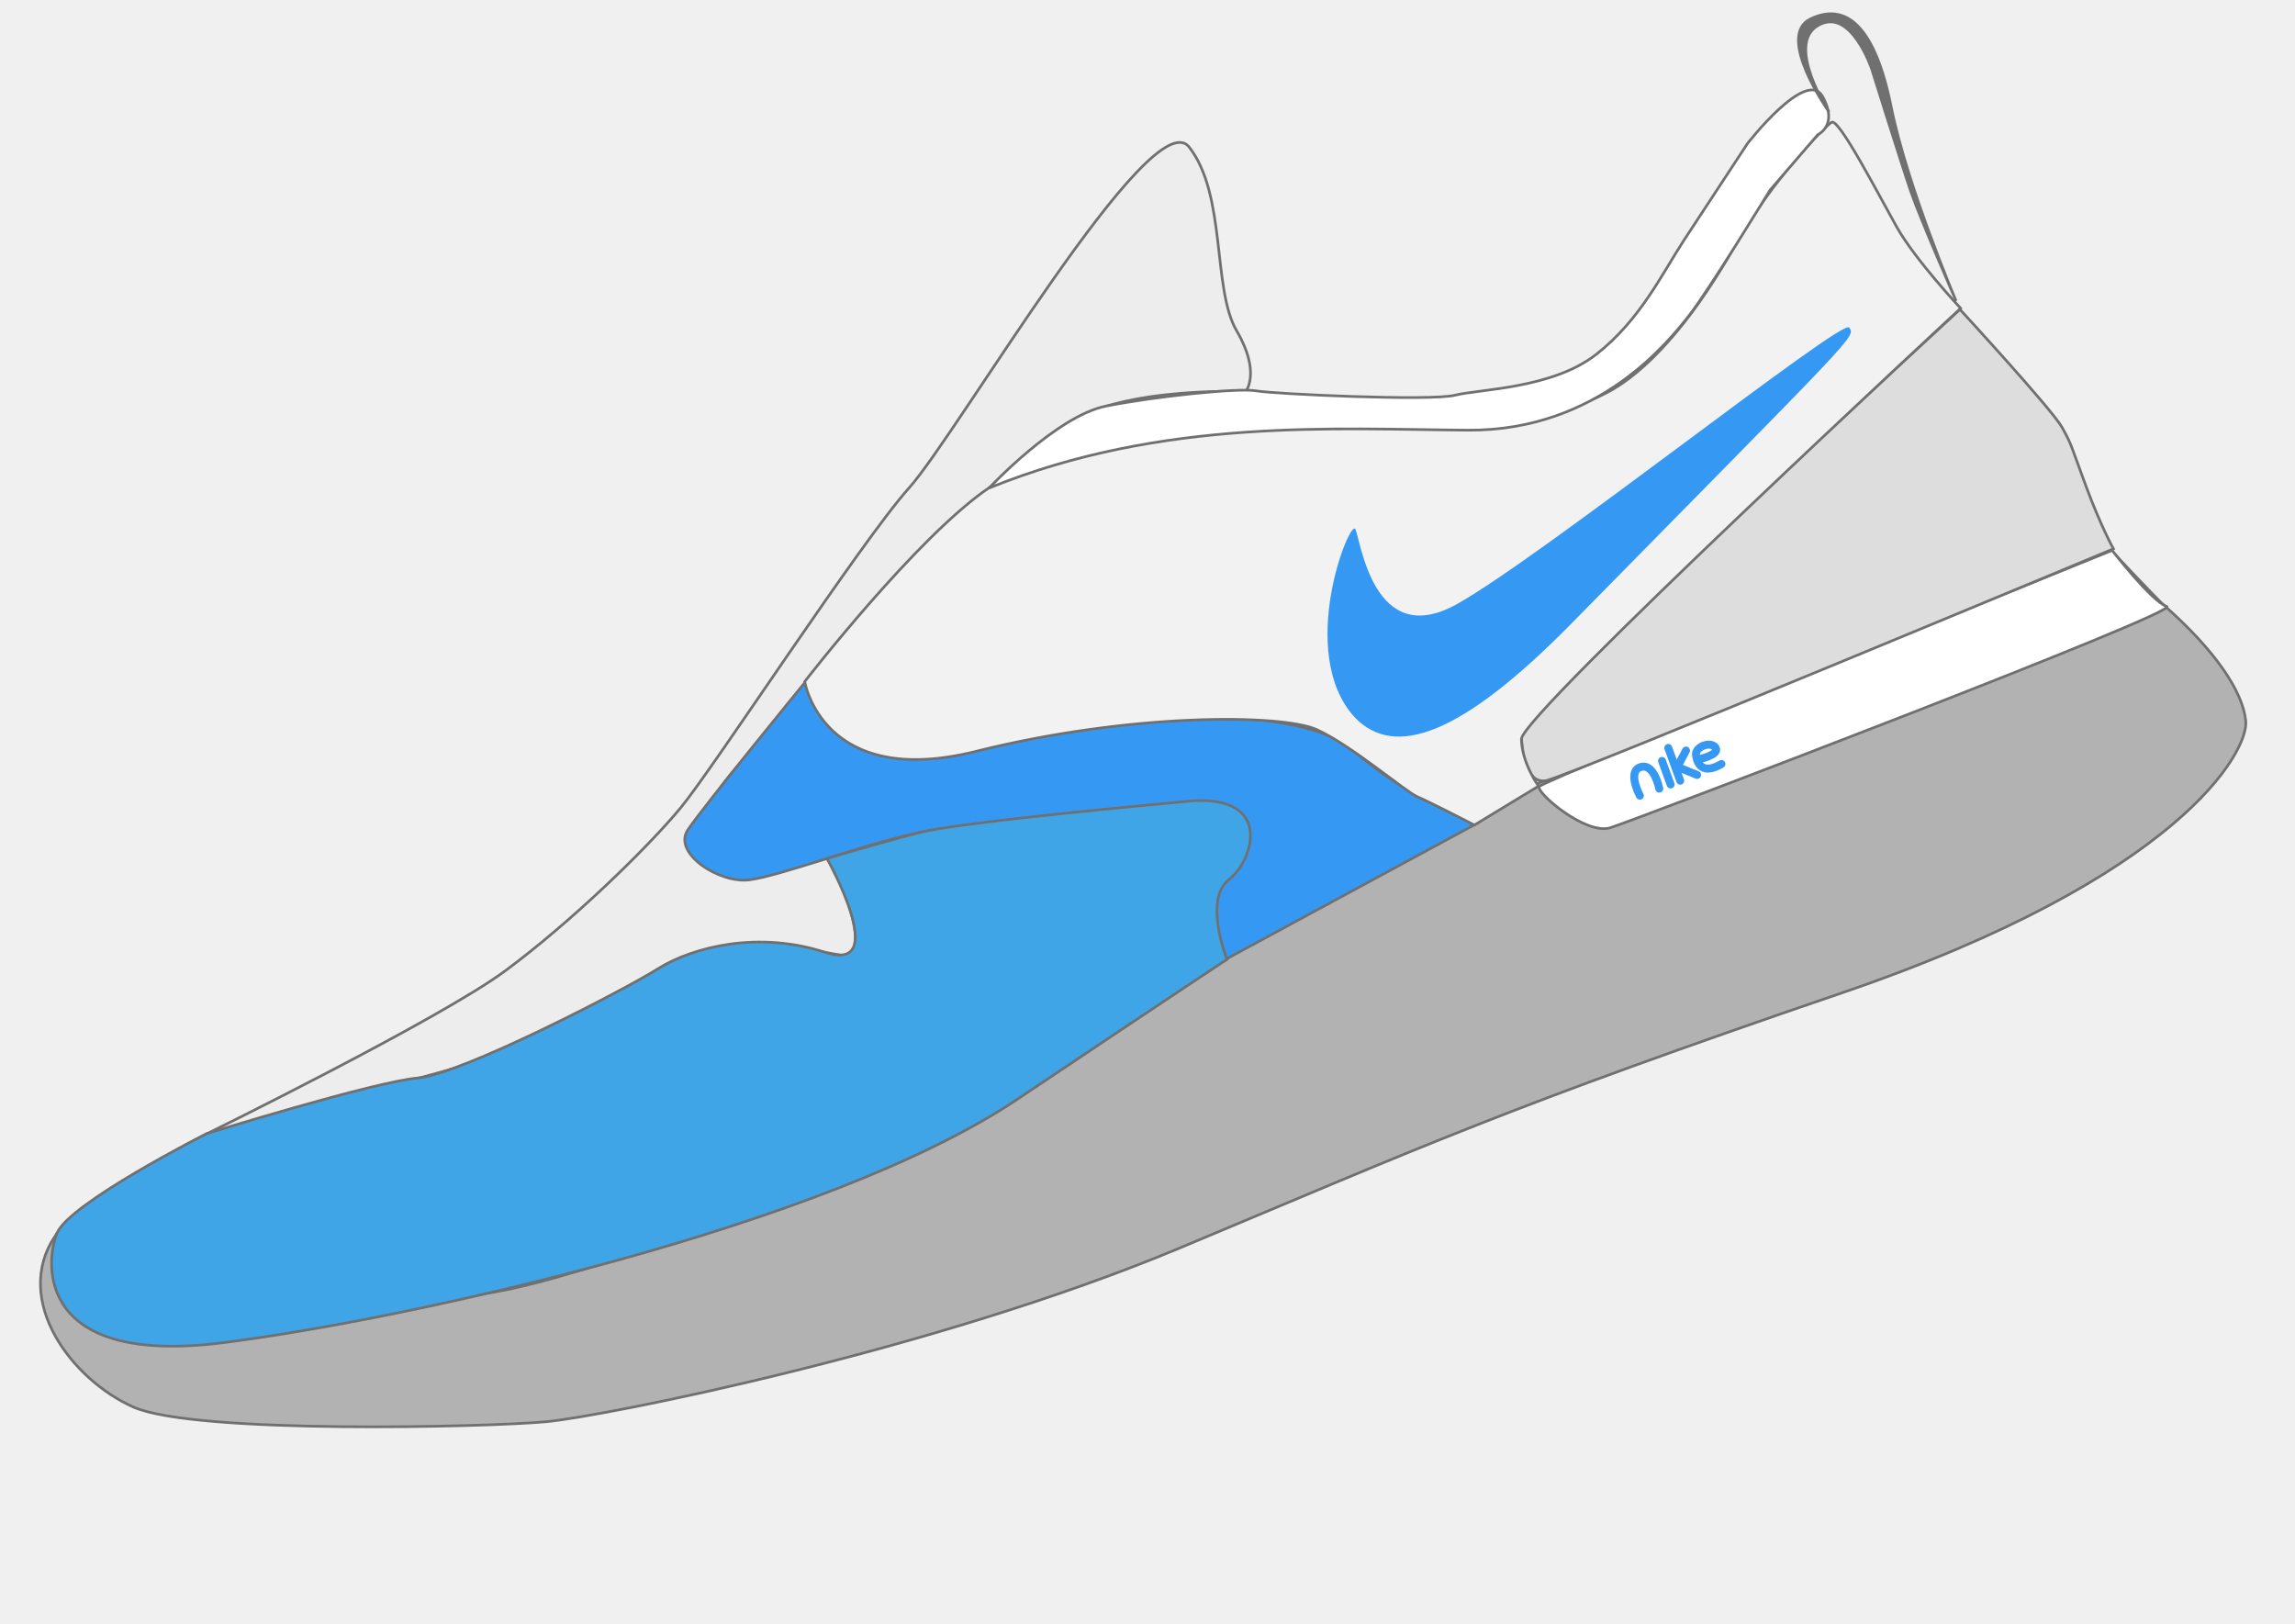
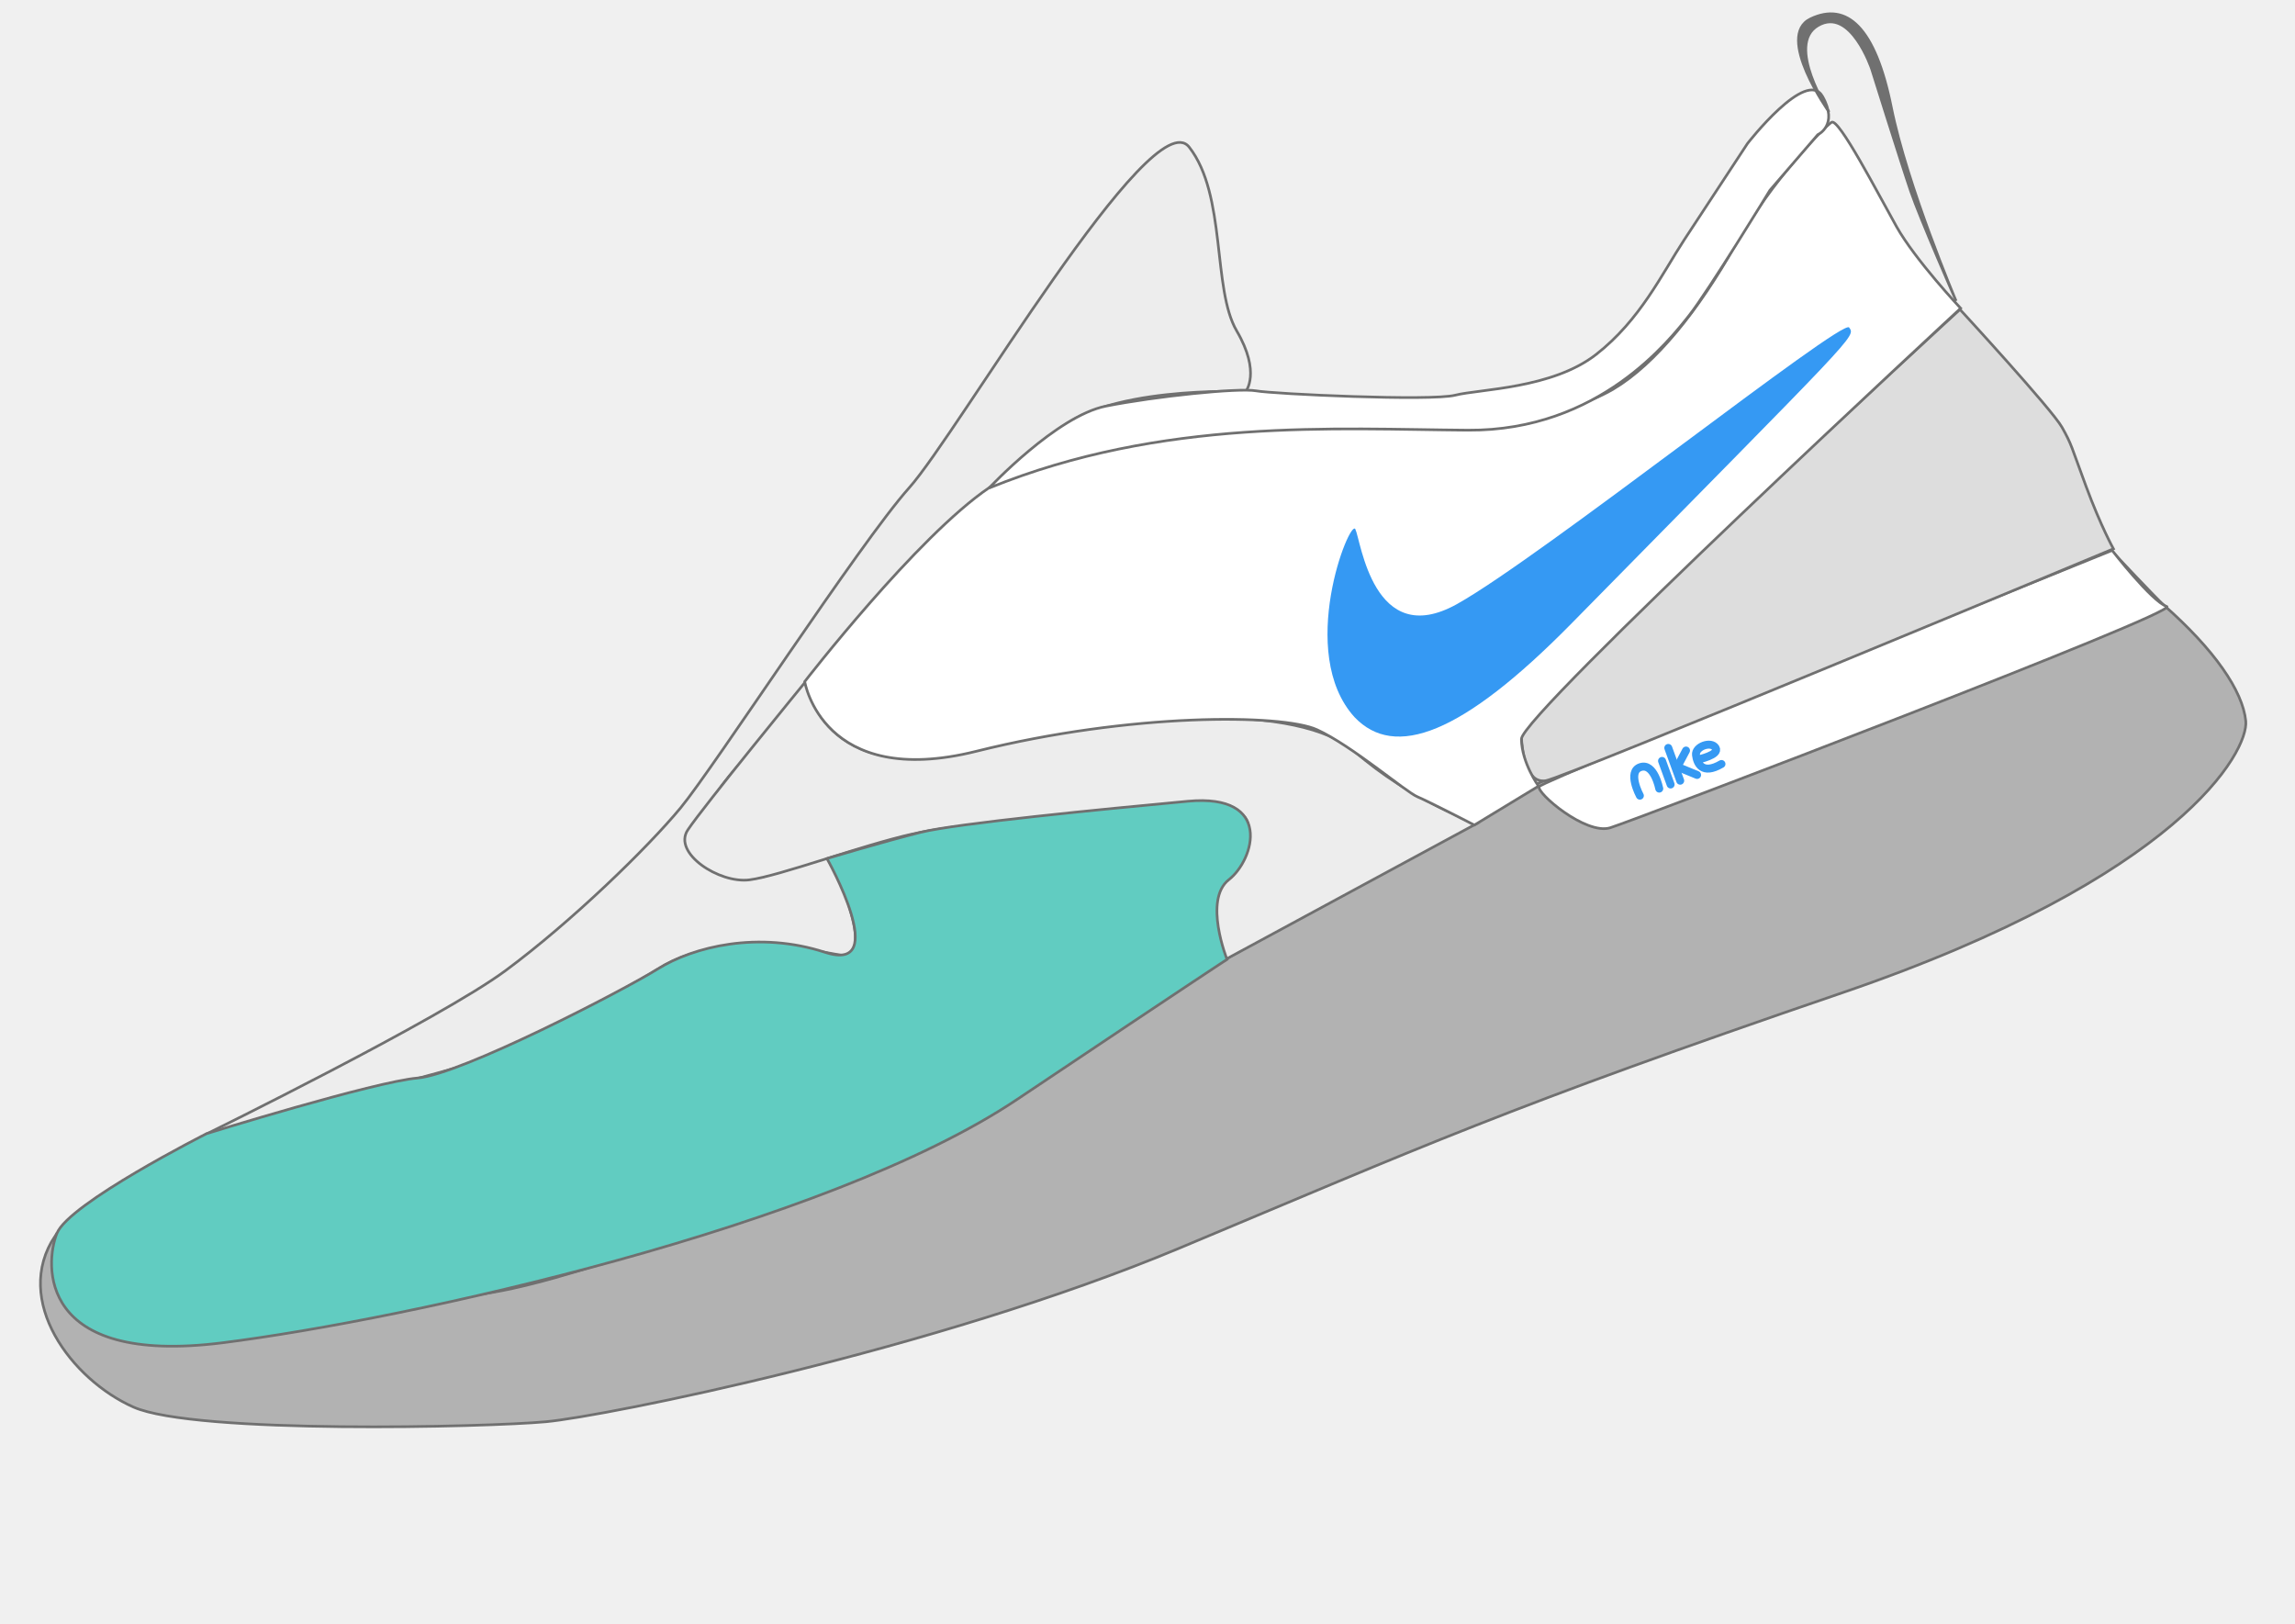
<svg xmlns="http://www.w3.org/2000/svg" width="865.48" height="612.398" viewBox="0 0 865.48 612.398">
  <g id="landing-shoe" transform="translate(-74.951 242.479) rotate(-20)">
    <path id="bottom" d="M13.483,0c-23.61,17.3-12.656,53.126,5.7,70.756s122.834,52.767,144.29,58.4,147.059,24.9,246.766,20.189,133.181-7.656,267.937-5.006,175.2-33.172,178.037-44.265-1.988-29.386-14.046-51.519c-1.929-3.541-11.393-25.677-11.393-25.677L596.076,30.905s-61.764,9.971-132.893,22.123S364.047,77.579,311.56,79.513,186.2,82.719,155.261,75.18,89.122,68.418,60.58,56.609,26.177,46.44,15.53,36.045,13.483,0,13.483,0Z" transform="translate(0 242.852)" fill="#b2b2b2" stroke="#707070" stroke-width="1" />
    <path id="text-space" d="M245.823,26.917c4.68,3.746-216.064,7.1-225.726,6.637S-1.7,11.578.2,9.8,233.709,0,233.709,0,241.143,23.171,245.823,26.917Z" transform="translate(597.149 265.242)" fill="#fff" stroke="#707070" stroke-width="1" />
    <path id="top-space" d="M256.627,206.93s5,45.767-9.045,37.439-41.223-23.512-65.061-18.5-69.27,10.06-83.627,9.232S0,226.278,0,226.278s97.629-10.543,127.33-19.349,65.9-25.059,82.986-35.07,97.692-70.745,122.3-83.945S468.722-18.534,475.81,3.3s-10.163,53.2-6.87,71.228-4.647,22.681-4.647,22.681-51.317-21.269-74.164-9.291S287.191,136.2,236.094,164.32s-5.912,42.61-5.912,42.61Z" transform="translate(79.997)" fill="#ededed" stroke="#707070" stroke-width="1" />
-     <path id="middle-space" d="M63.745,0s-8.57,40.341,51.373,46.127S236.146,71.535,249.29,95.743s33.879,41.188,33.879,41.188L175.853,152.79s-.076-23.225,8.5-27.759,18.992-12.307,17.665-19.388-18.28-13.756-24.877-14.969-50.835-11.8-50.835-11.8-25.24-8.527-44.608-11.05-52.24-2.218-63.5-4.742S-5.667,43.658,2.734,37.451,63.745,0,63.745,0Z" transform="translate(287.302 143.153)" fill="#3599F3" stroke="#707070" stroke-width="1" />
+     <path id="middle-space" d="M63.745,0s-8.57,40.341,51.373,46.127S236.146,71.535,249.29,95.743s33.879,41.188,33.879,41.188L175.853,152.79s-.076-23.225,8.5-27.759,18.992-12.307,17.665-19.388-18.28-13.756-24.877-14.969-50.835-11.8-50.835-11.8-25.24-8.527-44.608-11.05-52.24-2.218-63.5-4.742S-5.667,43.658,2.734,37.451,63.745,0,63.745,0Z" transform="translate(287.302 143.153)" fill="#EDEDED" stroke="#707070" stroke-width="1" />
    <path id="bottom-space" d="M212.449,0S4.544,86.067,2.153,93.91s-4.23,18.213,2.7,19.651,231.1-8.955,231.1-8.955-1.543-9.372-1.645-25.7.345-16.363-.911-24.02S212.449,0,212.449,0Z" transform="translate(595.57 160.243)" fill="#ddd" stroke="#707070" stroke-width="1" />
-     <path id="back-space" d="M436.353.011c-3.125.687-28.409,12.683-49.946,31.094s-43.525,31.822-61.752,35.283-52.848-1.688-60.691-5.861-61.89-24.448-71.382-27.284S122.7,12.875,90.81,20.813.321,65.766.321,65.766s-7.66,40.592,51.813,46.821,113.158,26.133,123.495,36.278,23.387,33.421,26.932,36.716,16.559,17.393,16.559,17.393l27.767-5.523s-2.975-10.309,0-18.869S458.1,82.571,458.1,82.571s-9.855-22.979-12.19-37.206S439.478-.676,436.353.011Z" transform="translate(350.302 77.338)" fill="#f2f2f2" stroke="#707070" stroke-width="1" />
+     <path id="back-space" d="M436.353.011c-3.125.687-28.409,12.683-49.946,31.094s-43.525,31.822-61.752,35.283-52.848-1.688-60.691-5.861-61.89-24.448-71.382-27.284S122.7,12.875,90.81,20.813.321,65.766.321,65.766s-7.66,40.592,51.813,46.821,113.158,26.133,123.495,36.278,23.387,33.421,26.932,36.716,16.559,17.393,16.559,17.393l27.767-5.523s-2.975-10.309,0-18.869S458.1,82.571,458.1,82.571s-9.855-22.979-12.19-37.206S439.478-.676,436.353.011Z" transform="translate(350.302 77.338)" fill="#FFFFFF" stroke="#707070" stroke-width="1" />
    <path id="logo" d="M27.111,8.062C26.58,3.468-9.858,44.2,2.59,74.6c8.783,20.01,35.564,20.21,89.167-5.341C230.984,2.892,229.209,4.531,228.117.278s-139,41.7-174.669,47.436S27.642,12.655,27.111,8.062Z" transform="translate(538.297 152.053)" fill="#3599F3" />
-     <path id="front-space" d="M73.5,17.46S15.779,24.367,7.614,33.495-16.464,78.017,52.177,93.623s229.045,36.9,312.96,16.257,92.473-22.54,92.473-22.54-.774-24.213,10.933-28.019,26.828-24.89-4.369-33.07S379.2,4.242,365.432,2.787,328.846,0,328.846,0s8.107,49.311-12.744,32.994-45.942-18.985-61.409-15.721-83.383,11.981-99.174,7.707S73.5,17.46,73.5,17.46Z" transform="translate(6.838 208.68)" fill="#3fa5e7" stroke="#707070" stroke-width="1" />
+     <path id="front-space" d="M73.5,17.46S15.779,24.367,7.614,33.495-16.464,78.017,52.177,93.623s229.045,36.9,312.96,16.257,92.473-22.54,92.473-22.54-.774-24.213,10.933-28.019,26.828-24.89-4.369-33.07S379.2,4.242,365.432,2.787,328.846,0,328.846,0s8.107,49.311-12.744,32.994-45.942-18.985-61.409-15.721-83.383,11.981-99.174,7.707S73.5,17.46,73.5,17.46Z" transform="translate(6.838 208.68)" fill="#61CCC1" stroke="#707070" stroke-width="1" />
    <path id="top-border" d="M0,35.355S33.232,18.486,52.015,21.4s49.328,10.563,55.152,13.955,60.574,26.253,69.99,27.213,35.205,10.253,55.246,3.724,33.54-19.957,45.952-29.243S313.161,11.11,313.161,11.11s30.682-19.319,32.7-7.007-6.631,12.92-6.631,12.92l-24.093,13.5s-34.978,27.94-44.833,33.985-46.62,29.406-93.15,12.105S70.639,32.741,0,35.355Z" transform="translate(440.925 62.941)" fill="#fff" stroke="#707070" stroke-width="1" />
    <g id="nike-text" transform="translate(631.669 277.99)">
      <path id="Path_12" data-name="Path 12" d="M.2,10.04S-1.326-.185,4.1,0,7.976,10.04,7.976,10.04" transform="translate(0 3.214)" fill="none" stroke="#3599F3" stroke-linecap="round" stroke-width="3" />
      <path id="Path_13" data-name="Path 13" d="M0,9.453V0" transform="translate(12.533 3.801)" fill="none" stroke="#3599F3" stroke-linecap="round" stroke-width="3" />
      <path id="Path_14" data-name="Path 14" d="M0,0V13.156" transform="translate(16.422)" fill="none" stroke="#3599F3" stroke-linecap="round" stroke-width="3" />
      <path id="Path_15" data-name="Path 15" d="M5.168,0,0,4.657l5.945,5.419" transform="translate(17.205 3.214)" fill="none" stroke="#3599F3" stroke-linecap="round" stroke-width="3" />
      <path id="Path_16" data-name="Path 16" d="M.257,4.18S8.8,5.429,8.117,2.322.968-.763.257,2.322s-.483,7.992,7.859,6.485" transform="translate(25.084 3.75)" fill="none" stroke="#3599F3" stroke-linecap="round" stroke-width="3" />
    </g>
    <path id="back-lace" d="M2.931,35.528S-6.482,1.5,8.43.1,30.2,11.273,25.611,41.643s-2.041,77.194-2.041,77.194-2.146-33.825-1.93-44.75,1.93-48.3,1.93-48.3S24.239.831,10.133,3.421,2.931,35.528,2.931,35.528Z" transform="translate(784.163 37.89)" fill="#707070" stroke="#707070" stroke-width="1" />
  </g>
</svg>
